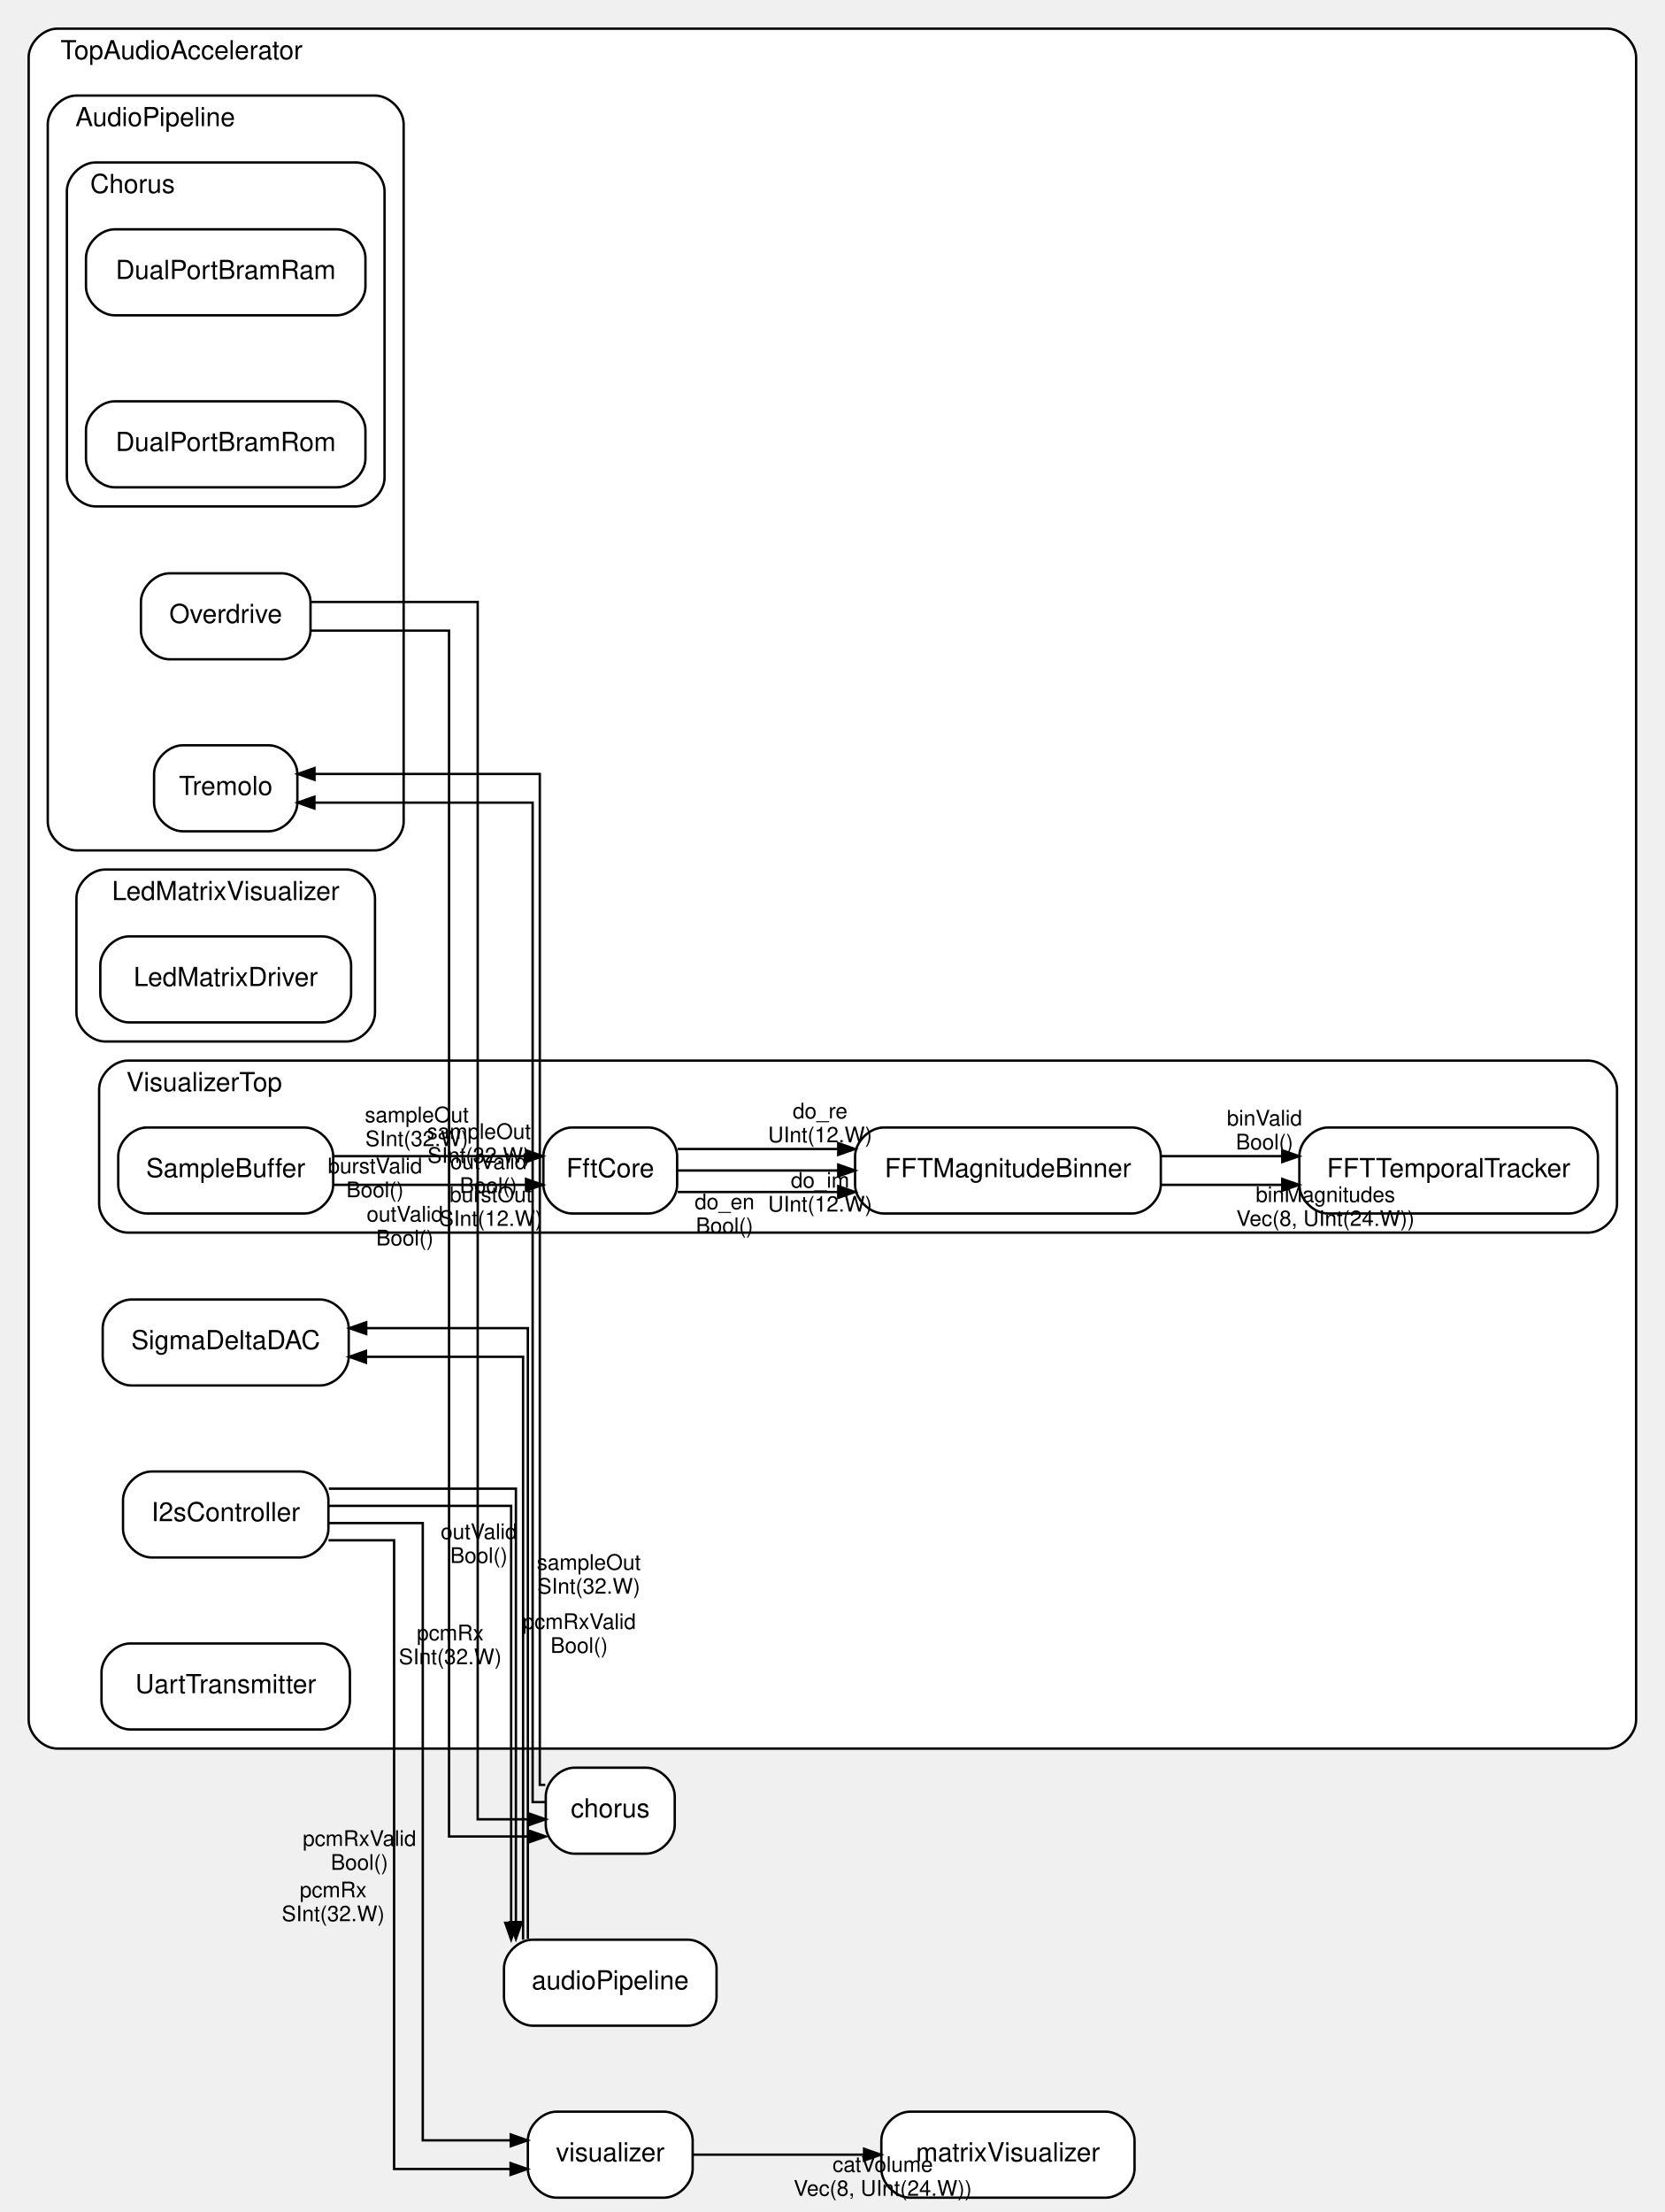
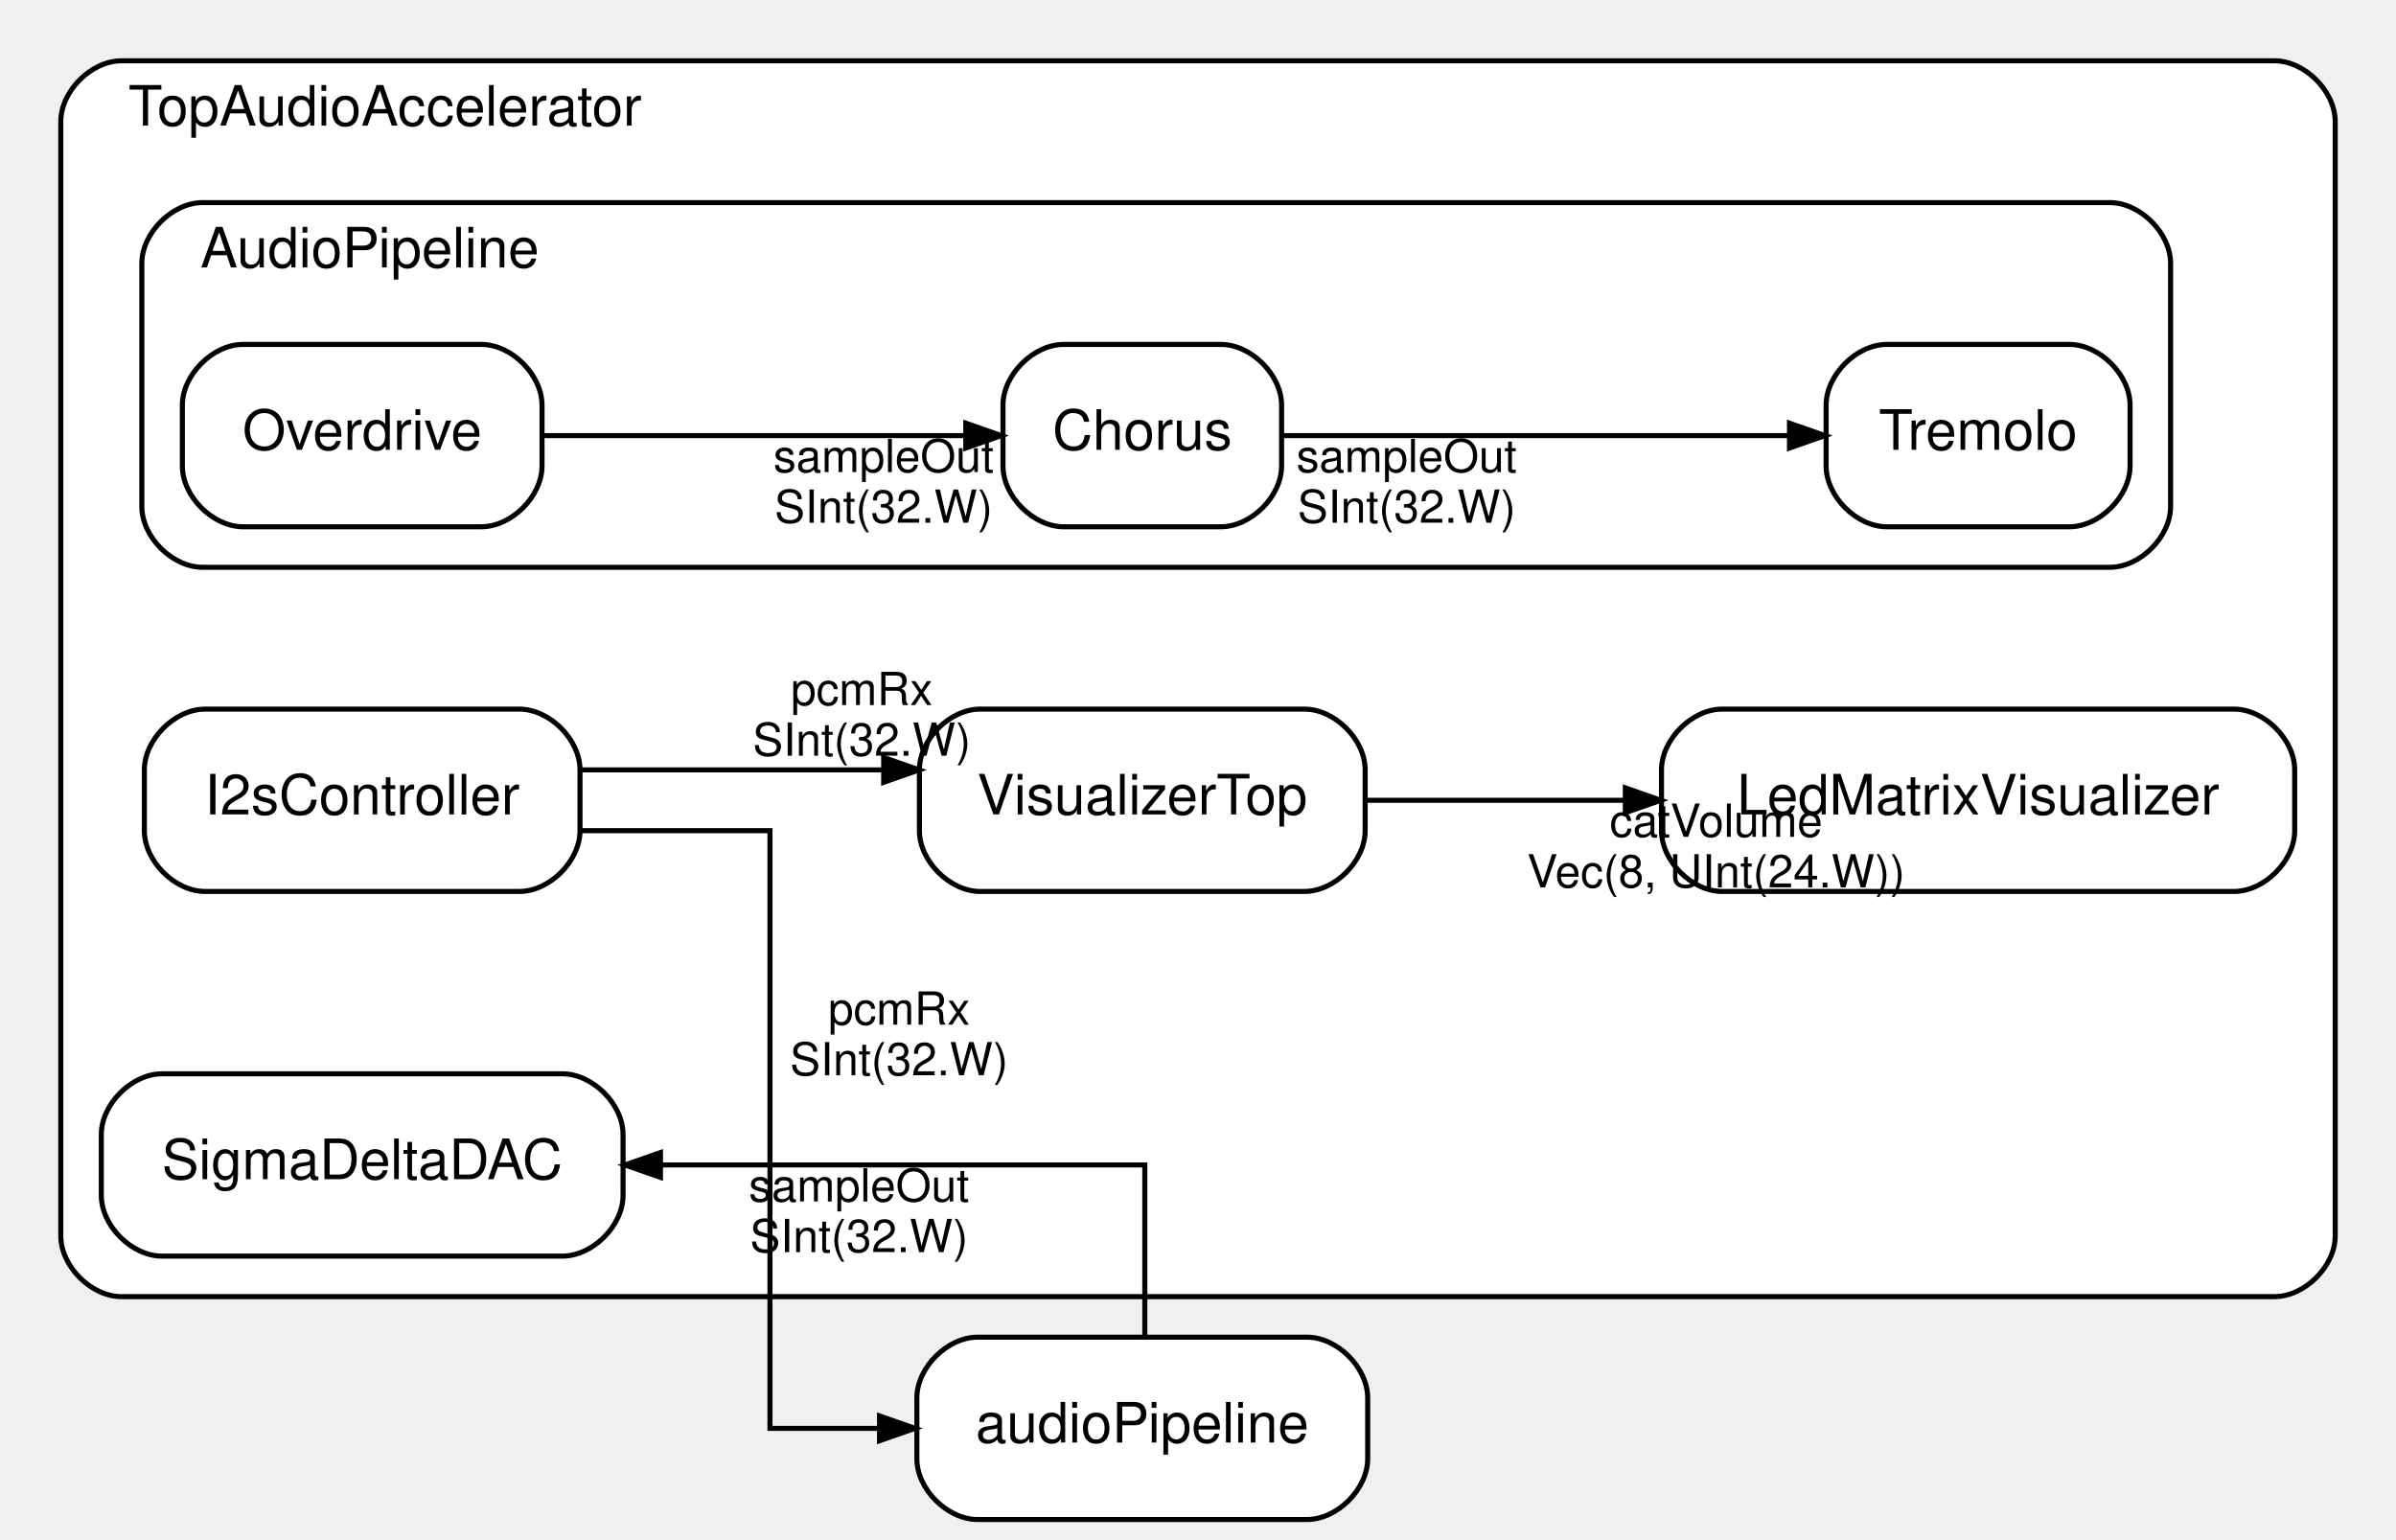
- <svg xmlns="http://www.w3.org/2000/svg" width="697pt" height="926pt" viewBox="0.00 0.00 697.00 926.00">
-   <g id="graph0" class="graph" transform="scale(1 1) rotate(0) translate(4 922)">
+ <svg xmlns="http://www.w3.org/2000/svg" width="473pt" height="304pt" viewBox="0.00 0.00 473.00 304.00">
+   <g id="graph0" class="graph" transform="scale(1 1) rotate(0) translate(4 300)">
    <g id="clust1" class="cluster">
-       <path fill="white" stroke="black" d="M20,-190C20,-190 669,-190 669,-190 675,-190 681,-196 681,-202 681,-202 681,-898 681,-898 681,-904 675,-910 669,-910 669,-910 20,-910 20,-910 14,-910 8,-904 8,-898 8,-898 8,-202 8,-202 8,-196 14,-190 20,-190" />
-       <text text-anchor="middle" x="72" y="-897.2" font-family="Helvetica,sans-Serif" font-size="11.00">TopAudioAccelerator</text>
+       <path fill="white" stroke="black" d="M20,-44C20,-44 445,-44 445,-44 451,-44 457,-50 457,-56 457,-56 457,-276 457,-276 457,-282 451,-288 445,-288 445,-288 20,-288 20,-288 14,-288 8,-282 8,-276 8,-276 8,-56 8,-56 8,-50 14,-44 20,-44" />
+       <text text-anchor="middle" x="72" y="-275.2" font-family="Helvetica,sans-Serif" font-size="11.00">TopAudioAccelerator</text>
    </g>
    <g id="clust2" class="cluster">
-       <path fill="white" stroke="black" d="M28,-566C28,-566 153,-566 153,-566 159,-566 165,-572 165,-578 165,-578 165,-870 165,-870 165,-876 159,-882 153,-882 153,-882 28,-882 28,-882 22,-882 16,-876 16,-870 16,-870 16,-578 16,-578 16,-572 22,-566 28,-566" />
-       <text text-anchor="middle" x="61" y="-869.2" font-family="Helvetica,sans-Serif" font-size="11.00">AudioPipeline</text>
-     </g>
-     <g id="clust3" class="cluster">
-       <path fill="white" stroke="black" d="M36,-710C36,-710 145,-710 145,-710 151,-710 157,-716 157,-722 157,-722 157,-842 157,-842 157,-848 151,-854 145,-854 145,-854 36,-854 36,-854 30,-854 24,-848 24,-842 24,-842 24,-722 24,-722 24,-716 30,-710 36,-710" />
-       <text text-anchor="middle" x="51.5" y="-841.2" font-family="Helvetica,sans-Serif" font-size="11.00">Chorus</text>
-     </g>
-     <g id="clust4" class="cluster">
-       <path fill="white" stroke="black" d="M40,-486C40,-486 141,-486 141,-486 147,-486 153,-492 153,-498 153,-498 153,-546 153,-546 153,-552 147,-558 141,-558 141,-558 40,-558 40,-558 34,-558 28,-552 28,-546 28,-546 28,-498 28,-498 28,-492 34,-486 40,-486" />
-       <text text-anchor="middle" x="90.5" y="-545.2" font-family="Helvetica,sans-Serif" font-size="11.00">LedMatrixVisualizer</text>
-     </g>
-     <g id="clust5" class="cluster">
-       <path fill="white" stroke="black" d="M49.5,-406C49.5,-406 661,-406 661,-406 667,-406 673,-412 673,-418 673,-418 673,-466 673,-466 673,-472 667,-478 661,-478 661,-478 49.5,-478 49.5,-478 43.5,-478 37.5,-472 37.5,-466 37.5,-466 37.5,-418 37.5,-418 37.5,-412 43.5,-406 49.5,-406" />
-       <text text-anchor="middle" x="81.5" y="-465.2" font-family="Helvetica,sans-Serif" font-size="11.00">VisualizerTop</text>
+       <path fill="white" stroke="black" d="M36,-188C36,-188 412.5,-188 412.5,-188 418.5,-188 424.5,-194 424.5,-200 424.5,-200 424.5,-248 424.5,-248 424.5,-254 418.5,-260 412.5,-260 412.5,-260 36,-260 36,-260 30,-260 24,-254 24,-248 24,-248 24,-200 24,-200 24,-194 30,-188 36,-188" />
+       <text text-anchor="middle" x="69" y="-247.2" font-family="Helvetica,sans-Serif" font-size="11.00">AudioPipeline</text>
    </g>
    <g id="node1" class="node">
-       <path fill="white" stroke="black" d="M137,-826C137,-826 44,-826 44,-826 38,-826 32,-820 32,-814 32,-814 32,-802 32,-802 32,-796 38,-790 44,-790 44,-790 137,-790 137,-790 143,-790 149,-796 149,-802 149,-802 149,-814 149,-814 149,-820 143,-826 137,-826" />
-       <text text-anchor="middle" x="90.5" y="-805.2" font-family="Helvetica,sans-Serif" font-size="11.00">DualPortBramRam</text>
+       <path fill="white" stroke="black" d="M237,-232C237,-232 206,-232 206,-232 200,-232 194,-226 194,-220 194,-220 194,-208 194,-208 194,-202 200,-196 206,-196 206,-196 237,-196 237,-196 243,-196 249,-202 249,-208 249,-208 249,-220 249,-220 249,-226 243,-232 237,-232" />
+       <text text-anchor="middle" x="221.5" y="-211.2" font-family="Helvetica,sans-Serif" font-size="11.00">Chorus</text>
+     </g>
+     <g id="node3" class="node">
+       <path fill="white" stroke="black" d="M404.5,-232C404.5,-232 368.5,-232 368.5,-232 362.5,-232 356.5,-226 356.5,-220 356.5,-220 356.5,-208 356.5,-208 356.5,-202 362.5,-196 368.5,-196 368.5,-196 404.5,-196 404.5,-196 410.5,-196 416.5,-202 416.5,-208 416.5,-208 416.5,-220 416.5,-220 416.5,-226 410.5,-232 404.5,-232" />
+       <text text-anchor="middle" x="386.5" y="-211.2" font-family="Helvetica,sans-Serif" font-size="11.00">Tremolo</text>
+     </g>
+     <g id="edge2" class="edge">
+       <path fill="none" stroke="black" d="M249.12,-214C249.12,-214 349.27,-214 349.27,-214" />
+       <polygon fill="black" stroke="black" points="349.27,-216.45 356.27,-214 349.27,-211.55 349.27,-216.45" />
+       <text text-anchor="middle" x="273.7" y="-206.8" font-family="Helvetica,sans-Serif" font-size="9.00">sampleOut</text>
+       <text text-anchor="middle" x="273.7" y="-196.8" font-family="Helvetica,sans-Serif" font-size="9.00">SInt(32.W)</text>
    </g>
    <g id="node2" class="node">
-       <path fill="white" stroke="black" d="M137,-754C137,-754 44,-754 44,-754 38,-754 32,-748 32,-742 32,-742 32,-730 32,-730 32,-724 38,-718 44,-718 44,-718 137,-718 137,-718 143,-718 149,-724 149,-730 149,-730 149,-742 149,-742 149,-748 143,-754 137,-754" />
-       <text text-anchor="middle" x="90.5" y="-733.2" font-family="Helvetica,sans-Serif" font-size="11.00">DualPortBramRom</text>
+       <path fill="white" stroke="black" d="M91,-232C91,-232 44,-232 44,-232 38,-232 32,-226 32,-220 32,-220 32,-208 32,-208 32,-202 38,-196 44,-196 44,-196 91,-196 91,-196 97,-196 103,-202 103,-208 103,-208 103,-220 103,-220 103,-226 97,-232 91,-232" />
+       <text text-anchor="middle" x="67.5" y="-211.2" font-family="Helvetica,sans-Serif" font-size="11.00">Overdrive</text>
    </g>
-     <g id="node3" class="node">
-       <path fill="white" stroke="black" d="M114,-682C114,-682 67,-682 67,-682 61,-682 55,-676 55,-670 55,-670 55,-658 55,-658 55,-652 61,-646 67,-646 67,-646 114,-646 114,-646 120,-646 126,-652 126,-658 126,-658 126,-670 126,-670 126,-676 120,-682 114,-682" />
-       <text text-anchor="middle" x="90.5" y="-661.2" font-family="Helvetica,sans-Serif" font-size="11.00">Overdrive</text>
-     </g>
-     <g id="node14" class="node">
-       <path fill="white" stroke="black" d="M266.5,-182C266.5,-182 236.5,-182 236.5,-182 230.5,-182 224.5,-176 224.5,-170 224.5,-170 224.5,-158 224.5,-158 224.5,-152 230.5,-146 236.5,-146 236.5,-146 266.5,-146 266.5,-146 272.5,-146 278.5,-152 278.5,-158 278.5,-158 278.5,-170 278.5,-170 278.5,-176 272.5,-182 266.5,-182" />
-       <text text-anchor="middle" x="251.5" y="-161.2" font-family="Helvetica,sans-Serif" font-size="11.00">chorus</text>
-     </g>
-     <g id="edge16" class="edge">
-       <path fill="none" stroke="black" d="M126.12,-658C152.54,-658 184,-658 184,-658 184,-658 184,-153.2 184,-153.2 184,-153.2 217.43,-153.2 217.43,-153.2" />
-       <polygon fill="black" stroke="black" points="217.43,-155.65 224.43,-153.2 217.43,-150.75 217.43,-155.65" />
-       <text text-anchor="middle" x="165.5" y="-410.63" font-family="Helvetica,sans-Serif" font-size="9.00">outValid</text>
-       <text text-anchor="middle" x="165.5" y="-400.63" font-family="Helvetica,sans-Serif" font-size="9.00">Bool()</text>
-     </g>
-     <g id="edge17" class="edge">
-       <path fill="none" stroke="black" d="M126.22,-670C156.82,-670 196,-670 196,-670 196,-670 196,-160.4 196,-160.4 196,-160.4 217.4,-160.4 217.4,-160.4" />
-       <polygon fill="black" stroke="black" points="217.4,-162.85 224.4,-160.4 217.4,-157.95 217.4,-162.85" />
-       <text text-anchor="middle" x="170.5" y="-452.19" font-family="Helvetica,sans-Serif" font-size="9.00">sampleOut</text>
-       <text text-anchor="middle" x="170.5" y="-442.19" font-family="Helvetica,sans-Serif" font-size="9.00">SInt(32.W)</text>
+     <g id="edge5" class="edge">
+       <path fill="none" stroke="black" d="M103.22,-214C103.22,-214 186.66,-214 186.66,-214" />
+       <polygon fill="black" stroke="black" points="186.66,-216.45 193.66,-214 186.66,-211.55 186.66,-216.45" />
+       <text text-anchor="middle" x="170.44" y="-206.8" font-family="Helvetica,sans-Serif" font-size="9.00">sampleOut</text>
+       <text text-anchor="middle" x="170.44" y="-196.8" font-family="Helvetica,sans-Serif" font-size="9.00">SInt(32.W)</text>
    </g>
    <g id="node4" class="node">
-       <path fill="white" stroke="black" d="M108.5,-610C108.5,-610 72.5,-610 72.5,-610 66.5,-610 60.5,-604 60.5,-598 60.5,-598 60.5,-586 60.5,-586 60.5,-580 66.5,-574 72.5,-574 72.5,-574 108.5,-574 108.5,-574 114.5,-574 120.5,-580 120.5,-586 120.5,-586 120.5,-598 120.5,-598 120.5,-604 114.5,-610 108.5,-610" />
-       <text text-anchor="middle" x="90.5" y="-589.2" font-family="Helvetica,sans-Serif" font-size="11.00">Tremolo</text>
+       <path fill="white" stroke="black" d="M107,-88C107,-88 28,-88 28,-88 22,-88 16,-82 16,-76 16,-76 16,-64 16,-64 16,-58 22,-52 28,-52 28,-52 107,-52 107,-52 113,-52 119,-58 119,-64 119,-64 119,-76 119,-76 119,-82 113,-88 107,-88" />
+       <text text-anchor="middle" x="67.5" y="-67.2" font-family="Helvetica,sans-Serif" font-size="11.00">SigmaDeltaDAC</text>
    </g>
    <g id="node5" class="node">
-       <path fill="white" stroke="black" d="M130,-378C130,-378 51,-378 51,-378 45,-378 39,-372 39,-366 39,-366 39,-354 39,-354 39,-348 45,-342 51,-342 51,-342 130,-342 130,-342 136,-342 142,-348 142,-354 142,-354 142,-366 142,-366 142,-372 136,-378 130,-378" />
-       <text text-anchor="middle" x="90.5" y="-357.2" font-family="Helvetica,sans-Serif" font-size="11.00">SigmaDeltaDAC</text>
+       <path fill="white" stroke="black" d="M98.5,-160C98.5,-160 36.5,-160 36.5,-160 30.5,-160 24.5,-154 24.5,-148 24.5,-148 24.5,-136 24.5,-136 24.5,-130 30.5,-124 36.5,-124 36.5,-124 98.5,-124 98.5,-124 104.5,-124 110.5,-130 110.5,-136 110.5,-136 110.5,-148 110.5,-148 110.5,-154 104.5,-160 98.5,-160" />
+       <text text-anchor="middle" x="67.5" y="-139.2" font-family="Helvetica,sans-Serif" font-size="11.00">I2sController</text>
+     </g>
+     <g id="node7" class="node">
+       <path fill="white" stroke="black" d="M253.5,-160C253.5,-160 189.5,-160 189.5,-160 183.5,-160 177.5,-154 177.5,-148 177.5,-148 177.5,-136 177.5,-136 177.5,-130 183.5,-124 189.5,-124 189.5,-124 253.5,-124 253.5,-124 259.5,-124 265.5,-130 265.5,-136 265.5,-136 265.5,-148 265.5,-148 265.5,-154 259.5,-160 253.5,-160" />
+       <text text-anchor="middle" x="221.5" y="-139.2" font-family="Helvetica,sans-Serif" font-size="11.00">VisualizerTop</text>
+     </g>
+     <g id="edge4" class="edge">
+       <path fill="none" stroke="black" d="M110.81,-148C110.81,-148 170.45,-148 170.45,-148" />
+       <polygon fill="black" stroke="black" points="170.45,-150.45 177.45,-148 170.45,-145.55 170.45,-150.45" />
+       <text text-anchor="middle" x="166.13" y="-160.8" font-family="Helvetica,sans-Serif" font-size="9.00">pcmRx</text>
+       <text text-anchor="middle" x="166.13" y="-150.8" font-family="Helvetica,sans-Serif" font-size="9.00">SInt(32.W)</text>
+     </g>
+     <g id="node8" class="node">
+       <path fill="white" stroke="black" d="M254,-36C254,-36 189,-36 189,-36 183,-36 177,-30 177,-24 177,-24 177,-12 177,-12 177,-6 183,0 189,0 189,0 254,0 254,0 260,0 266,-6 266,-12 266,-12 266,-24 266,-24 266,-30 260,-36 254,-36" />
+       <text text-anchor="middle" x="221.5" y="-15.2" font-family="Helvetica,sans-Serif" font-size="11.00">audioPipeline</text>
+     </g>
+     <g id="edge3" class="edge">
+       <path fill="none" stroke="black" d="M110.58,-136C129.72,-136 148,-136 148,-136 148,-136 148,-18 148,-18 148,-18 169.63,-18 169.63,-18" />
+       <polygon fill="black" stroke="black" points="169.63,-20.45 176.63,-18 169.63,-15.55 169.63,-20.45" />
+       <text text-anchor="middle" x="173.5" y="-97.7" font-family="Helvetica,sans-Serif" font-size="9.00">pcmRx</text>
+       <text text-anchor="middle" x="173.5" y="-87.7" font-family="Helvetica,sans-Serif" font-size="9.00">SInt(32.W)</text>
    </g>
    <g id="node6" class="node">
-       <path fill="white" stroke="black" d="M121.5,-306C121.5,-306 59.5,-306 59.5,-306 53.5,-306 47.5,-300 47.5,-294 47.5,-294 47.5,-282 47.5,-282 47.5,-276 53.5,-270 59.5,-270 59.5,-270 121.5,-270 121.5,-270 127.5,-270 133.5,-276 133.5,-282 133.5,-282 133.5,-294 133.5,-294 133.5,-300 127.5,-306 121.5,-306" />
-       <text text-anchor="middle" x="90.5" y="-285.2" font-family="Helvetica,sans-Serif" font-size="11.00">I2sController</text>
-     </g>
-     <g id="node13" class="node">
-       <path fill="white" stroke="black" d="M284,-110C284,-110 219,-110 219,-110 213,-110 207,-104 207,-98 207,-98 207,-86 207,-86 207,-80 213,-74 219,-74 219,-74 284,-74 284,-74 290,-74 296,-80 296,-86 296,-86 296,-98 296,-98 296,-104 290,-110 284,-110" />
-       <text text-anchor="middle" x="251.5" y="-89.2" font-family="Helvetica,sans-Serif" font-size="11.00">audioPipeline</text>
-     </g>
-     <g id="edge12" class="edge">
-       <path fill="none" stroke="black" d="M133.64,-291.6C167.87,-291.6 210,-291.6 210,-291.6 210,-291.6 210,-117.07 210,-117.07" />
-       <polygon fill="black" stroke="black" points="212.45,-117.07 210,-110.07 207.55,-117.07 212.45,-117.07" />
-       <text text-anchor="middle" x="184.5" y="-235.31" font-family="Helvetica,sans-Serif" font-size="9.00">pcmRx</text>
-       <text text-anchor="middle" x="184.5" y="-225.31" font-family="Helvetica,sans-Serif" font-size="9.00">SInt(32.W)</text>
-     </g>
-     <g id="edge14" class="edge">
-       <path fill="none" stroke="black" d="M133.68,-298.8C168.6,-298.8 212,-298.8 212,-298.8 212,-298.8 212,-117.35 212,-117.35" />
-       <polygon fill="black" stroke="black" points="214.45,-117.35 212,-110.35 209.55,-117.35 214.45,-117.35" />
-       <text text-anchor="middle" x="238.5" y="-240.04" font-family="Helvetica,sans-Serif" font-size="9.00">pcmRxValid</text>
-       <text text-anchor="middle" x="238.5" y="-230.04" font-family="Helvetica,sans-Serif" font-size="9.00">Bool()</text>
-     </g>
-     <g id="node15" class="node">
-       <path fill="white" stroke="black" d="M274,-38C274,-38 229,-38 229,-38 223,-38 217,-32 217,-26 217,-26 217,-14 217,-14 217,-8 223,-2 229,-2 229,-2 274,-2 274,-2 280,-2 286,-8 286,-14 286,-14 286,-26 286,-26 286,-32 280,-38 274,-38" />
-       <text text-anchor="middle" x="251.5" y="-17.2" font-family="Helvetica,sans-Serif" font-size="11.00">visualizer</text>
-     </g>
-     <g id="edge13" class="edge">
-       <path fill="none" stroke="black" d="M133.54,-277.2C148.22,-277.2 161,-277.2 161,-277.2 161,-277.2 161,-14 161,-14 161,-14 209.77,-14 209.77,-14" />
-       <polygon fill="black" stroke="black" points="209.77,-16.45 216.77,-14 209.77,-11.55 209.77,-16.45" />
-       <text text-anchor="middle" x="135.5" y="-127.74" font-family="Helvetica,sans-Serif" font-size="9.00">pcmRx</text>
-       <text text-anchor="middle" x="135.5" y="-117.74" font-family="Helvetica,sans-Serif" font-size="9.00">SInt(32.W)</text>
-     </g>
-     <g id="edge15" class="edge">
-       <path fill="none" stroke="black" d="M133.68,-284.4C153.64,-284.4 173,-284.4 173,-284.4 173,-284.4 173,-26 173,-26 173,-26 209.84,-26 209.84,-26" />
-       <polygon fill="black" stroke="black" points="209.84,-28.45 216.84,-26 209.84,-23.55 209.84,-28.45" />
-       <text text-anchor="middle" x="146.5" y="-149.24" font-family="Helvetica,sans-Serif" font-size="9.00">pcmRxValid</text>
-       <text text-anchor="middle" x="146.5" y="-139.24" font-family="Helvetica,sans-Serif" font-size="9.00">Bool()</text>
-     </g>
-     <g id="node7" class="node">
-       <path fill="white" stroke="black" d="M131,-530C131,-530 50,-530 50,-530 44,-530 38,-524 38,-518 38,-518 38,-506 38,-506 38,-500 44,-494 50,-494 50,-494 131,-494 131,-494 137,-494 143,-500 143,-506 143,-506 143,-518 143,-518 143,-524 137,-530 131,-530" />
-       <text text-anchor="middle" x="90.5" y="-509.2" font-family="Helvetica,sans-Serif" font-size="11.00">LedMatrixDriver</text>
-     </g>
-     <g id="node8" class="node">
-       <path fill="white" stroke="black" d="M130.5,-234C130.5,-234 50.5,-234 50.5,-234 44.5,-234 38.5,-228 38.5,-222 38.5,-222 38.5,-210 38.5,-210 38.5,-204 44.5,-198 50.5,-198 50.5,-198 130.5,-198 130.5,-198 136.5,-198 142.5,-204 142.5,-210 142.5,-210 142.5,-222 142.5,-222 142.5,-228 136.5,-234 130.5,-234" />
-       <text text-anchor="middle" x="90.5" y="-213.2" font-family="Helvetica,sans-Serif" font-size="11.00">UartTransmitter</text>
-     </g>
-     <g id="node9" class="node">
-       <path fill="white" stroke="black" d="M470,-450C470,-450 366,-450 366,-450 360,-450 354,-444 354,-438 354,-438 354,-426 354,-426 354,-420 360,-414 366,-414 366,-414 470,-414 470,-414 476,-414 482,-420 482,-426 482,-426 482,-438 482,-438 482,-444 476,-450 470,-450" />
-       <text text-anchor="middle" x="418" y="-429.2" font-family="Helvetica,sans-Serif" font-size="11.00">FFTMagnitudeBinner</text>
-     </g>
-     <g id="node12" class="node">
-       <path fill="white" stroke="black" d="M653,-450C653,-450 552,-450 552,-450 546,-450 540,-444 540,-438 540,-438 540,-426 540,-426 540,-420 546,-414 552,-414 552,-414 653,-414 653,-414 659,-414 665,-420 665,-426 665,-426 665,-438 665,-438 665,-444 659,-450 653,-450" />
-       <text text-anchor="middle" x="602.5" y="-429.2" font-family="Helvetica,sans-Serif" font-size="11.00">FFTTemporalTracker</text>
-     </g>
-     <g id="edge3" class="edge">
-       <path fill="none" stroke="black" d="M482.01,-426C482.01,-426 532.85,-426 532.85,-426" />
-       <polygon fill="black" stroke="black" points="532.85,-428.45 539.85,-426 532.85,-423.55 532.85,-428.45" />
-       <text text-anchor="middle" x="550.93" y="-418.8" font-family="Helvetica,sans-Serif" font-size="9.00">binMagnitudes</text>
-       <text text-anchor="middle" x="550.93" y="-408.8" font-family="Helvetica,sans-Serif" font-size="9.00">Vec(8, UInt(24.W))</text>
-     </g>
-     <g id="edge4" class="edge">
-       <path fill="none" stroke="black" d="M482.01,-438C482.01,-438 532.85,-438 532.85,-438" />
-       <polygon fill="black" stroke="black" points="532.85,-440.45 539.85,-438 532.85,-435.55 532.85,-440.45" />
-       <text text-anchor="middle" x="525.43" y="-450.8" font-family="Helvetica,sans-Serif" font-size="9.00">binValid</text>
-       <text text-anchor="middle" x="525.43" y="-440.8" font-family="Helvetica,sans-Serif" font-size="9.00">Bool()</text>
-     </g>
-     <g id="node10" class="node">
-       <path fill="white" stroke="black" d="M123.5,-450C123.5,-450 57.5,-450 57.5,-450 51.5,-450 45.5,-444 45.5,-438 45.5,-438 45.5,-426 45.5,-426 45.5,-420 51.5,-414 57.5,-414 57.5,-414 123.5,-414 123.5,-414 129.5,-414 135.5,-420 135.5,-426 135.5,-426 135.5,-438 135.5,-438 135.5,-444 129.5,-450 123.5,-450" />
-       <text text-anchor="middle" x="90.5" y="-429.2" font-family="Helvetica,sans-Serif" font-size="11.00">SampleBuffer</text>
-     </g>
-     <g id="node11" class="node">
-       <path fill="white" stroke="black" d="M267.5,-450C267.5,-450 235.5,-450 235.5,-450 229.5,-450 223.5,-444 223.5,-438 223.5,-438 223.5,-426 223.5,-426 223.5,-420 229.5,-414 235.5,-414 235.5,-414 267.5,-414 267.5,-414 273.5,-414 279.5,-420 279.5,-426 279.5,-426 279.5,-438 279.5,-438 279.5,-444 273.5,-450 267.5,-450" />
-       <text text-anchor="middle" x="251.5" y="-429.2" font-family="Helvetica,sans-Serif" font-size="11.00">FftCore</text>
-     </g>
-     <g id="edge5" class="edge">
-       <path fill="none" stroke="black" d="M135.78,-426C135.78,-426 216.24,-426 216.24,-426" />
-       <polygon fill="black" stroke="black" points="216.24,-428.45 223.24,-426 216.24,-423.55 216.24,-428.45" />
-       <text text-anchor="middle" x="201.51" y="-418.8" font-family="Helvetica,sans-Serif" font-size="9.00">burstOut</text>
-       <text text-anchor="middle" x="201.51" y="-408.8" font-family="Helvetica,sans-Serif" font-size="9.00">SInt(12.W)</text>
+       <path fill="white" stroke="black" d="M437,-160C437,-160 336,-160 336,-160 330,-160 324,-154 324,-148 324,-148 324,-136 324,-136 324,-130 330,-124 336,-124 336,-124 437,-124 437,-124 443,-124 449,-130 449,-136 449,-136 449,-148 449,-148 449,-154 443,-160 437,-160" />
+       <text text-anchor="middle" x="386.5" y="-139.2" font-family="Helvetica,sans-Serif" font-size="11.00">LedMatrixVisualizer</text>
    </g>
    <g id="edge6" class="edge">
-       <path fill="none" stroke="black" d="M135.78,-438C135.78,-438 216.24,-438 216.24,-438" />
-       <polygon fill="black" stroke="black" points="216.24,-440.45 223.24,-438 216.24,-435.55 216.24,-440.45" />
-       <text text-anchor="middle" x="153.01" y="-430.8" font-family="Helvetica,sans-Serif" font-size="9.00">burstValid</text>
-       <text text-anchor="middle" x="153.01" y="-420.8" font-family="Helvetica,sans-Serif" font-size="9.00">Bool()</text>
-     </g>
-     <g id="edge9" class="edge">
-       <path fill="none" stroke="black" d="M279.74,-423C279.74,-423 346.95,-423 346.95,-423" />
-       <polygon fill="black" stroke="black" points="346.95,-425.45 353.95,-423 346.95,-420.55 346.95,-425.45" />
-       <text text-anchor="middle" x="299.35" y="-415.8" font-family="Helvetica,sans-Serif" font-size="9.00">do_en</text>
-       <text text-anchor="middle" x="299.35" y="-405.8" font-family="Helvetica,sans-Serif" font-size="9.00">Bool()</text>
-     </g>
-     <g id="edge10" class="edge">
-       <path fill="none" stroke="black" d="M279.74,-432C279.74,-432 346.95,-432 346.95,-432" />
-       <polygon fill="black" stroke="black" points="346.95,-434.45 353.95,-432 346.95,-429.55 346.95,-434.45" />
-       <text text-anchor="middle" x="339.35" y="-424.8" font-family="Helvetica,sans-Serif" font-size="9.00">do_im</text>
-       <text text-anchor="middle" x="339.35" y="-414.8" font-family="Helvetica,sans-Serif" font-size="9.00">UInt(12.W)</text>
-     </g>
-     <g id="edge11" class="edge">
-       <path fill="none" stroke="black" d="M279.74,-441C279.74,-441 346.95,-441 346.95,-441" />
-       <polygon fill="black" stroke="black" points="346.95,-443.45 353.95,-441 346.95,-438.55 346.95,-443.45" />
-       <text text-anchor="middle" x="339.35" y="-453.8" font-family="Helvetica,sans-Serif" font-size="9.00">do_re</text>
-       <text text-anchor="middle" x="339.35" y="-443.8" font-family="Helvetica,sans-Serif" font-size="9.00">UInt(12.W)</text>
+       <path fill="none" stroke="black" d="M265.72,-142C265.72,-142 316.86,-142 316.86,-142" />
+       <polygon fill="black" stroke="black" points="316.86,-144.45 323.86,-142 316.86,-139.55 316.86,-144.45" />
+       <text text-anchor="middle" x="334.79" y="-134.8" font-family="Helvetica,sans-Serif" font-size="9.00">catVolume</text>
+       <text text-anchor="middle" x="334.79" y="-124.8" font-family="Helvetica,sans-Serif" font-size="9.00">Vec(8, UInt(24.W))</text>
    </g>
    <g id="edge1" class="edge">
-       <path fill="none" stroke="black" d="M215,-110.01C215,-169.2 215,-354 215,-354 215,-354 149.22,-354 149.22,-354" />
-       <polygon fill="black" stroke="black" points="149.22,-351.55 142.22,-354 149.22,-356.45 149.22,-351.55" />
-       <text text-anchor="middle" x="196.5" y="-277.7" font-family="Helvetica,sans-Serif" font-size="9.00">outValid</text>
-       <text text-anchor="middle" x="196.5" y="-267.7" font-family="Helvetica,sans-Serif" font-size="9.00">Bool()</text>
-     </g>
-     <g id="edge2" class="edge">
-       <path fill="none" stroke="black" d="M217,-110.4C217,-171.84 217,-366 217,-366 217,-366 149.32,-366 149.32,-366" />
-       <polygon fill="black" stroke="black" points="149.32,-363.55 142.32,-366 149.32,-368.45 149.32,-363.55" />
-       <text text-anchor="middle" x="242.5" y="-264.84" font-family="Helvetica,sans-Serif" font-size="9.00">sampleOut</text>
-       <text text-anchor="middle" x="242.5" y="-254.84" font-family="Helvetica,sans-Serif" font-size="9.00">SInt(32.W)</text>
-     </g>
-     <g id="edge7" class="edge">
-       <path fill="none" stroke="black" d="M224.37,-167.6C221.16,-167.6 219,-167.6 219,-167.6 219,-167.6 219,-586 219,-586 219,-586 127.63,-586 127.63,-586" />
-       <polygon fill="black" stroke="black" points="127.63,-583.55 120.63,-586 127.63,-588.45 127.63,-583.55" />
-       <text text-anchor="middle" x="200.5" y="-432.6" font-family="Helvetica,sans-Serif" font-size="9.00">outValid</text>
-       <text text-anchor="middle" x="200.5" y="-422.6" font-family="Helvetica,sans-Serif" font-size="9.00">Bool()</text>
-     </g>
-     <g id="edge8" class="edge">
-       <path fill="none" stroke="black" d="M224.31,-174.8C222.87,-174.8 222,-174.8 222,-174.8 222,-174.8 222,-598 222,-598 222,-598 127.67,-598 127.67,-598" />
-       <polygon fill="black" stroke="black" points="127.67,-595.55 120.67,-598 127.67,-600.45 127.67,-595.55" />
-       <text text-anchor="middle" x="196.5" y="-445.21" font-family="Helvetica,sans-Serif" font-size="9.00">sampleOut</text>
-       <text text-anchor="middle" x="196.5" y="-435.21" font-family="Helvetica,sans-Serif" font-size="9.00">SInt(32.W)</text>
-     </g>
-     <g id="node16" class="node">
-       <path fill="white" stroke="black" d="M459,-38C459,-38 377,-38 377,-38 371,-38 365,-32 365,-26 365,-26 365,-14 365,-14 365,-8 371,-2 377,-2 377,-2 459,-2 459,-2 465,-2 471,-8 471,-14 471,-14 471,-26 471,-26 471,-32 465,-38 459,-38" />
-       <text text-anchor="middle" x="418" y="-17.2" font-family="Helvetica,sans-Serif" font-size="11.00">matrixVisualizer</text>
-     </g>
-     <g id="edge18" class="edge">
-       <path fill="none" stroke="black" d="M286.4,-20C286.4,-20 357.77,-20 357.77,-20" />
-       <polygon fill="black" stroke="black" points="357.77,-22.45 364.77,-20 357.77,-17.55 357.77,-22.45" />
-       <text text-anchor="middle" x="365.59" y="-12.8" font-family="Helvetica,sans-Serif" font-size="9.00">catVolume</text>
-       <text text-anchor="middle" x="365.59" y="-2.8" font-family="Helvetica,sans-Serif" font-size="9.00">Vec(8, UInt(24.W))</text>
+       <path fill="none" stroke="black" d="M222,-36.19C222,-51.18 222,-70 222,-70 222,-70 126.38,-70 126.38,-70" />
+       <polygon fill="black" stroke="black" points="126.38,-67.55 119.38,-70 126.38,-72.45 126.38,-67.55" />
+       <text text-anchor="middle" x="165.59" y="-62.8" font-family="Helvetica,sans-Serif" font-size="9.00">sampleOut</text>
+       <text text-anchor="middle" x="165.59" y="-52.8" font-family="Helvetica,sans-Serif" font-size="9.00">SInt(32.W)</text>
    </g>
  </g>
</svg>
